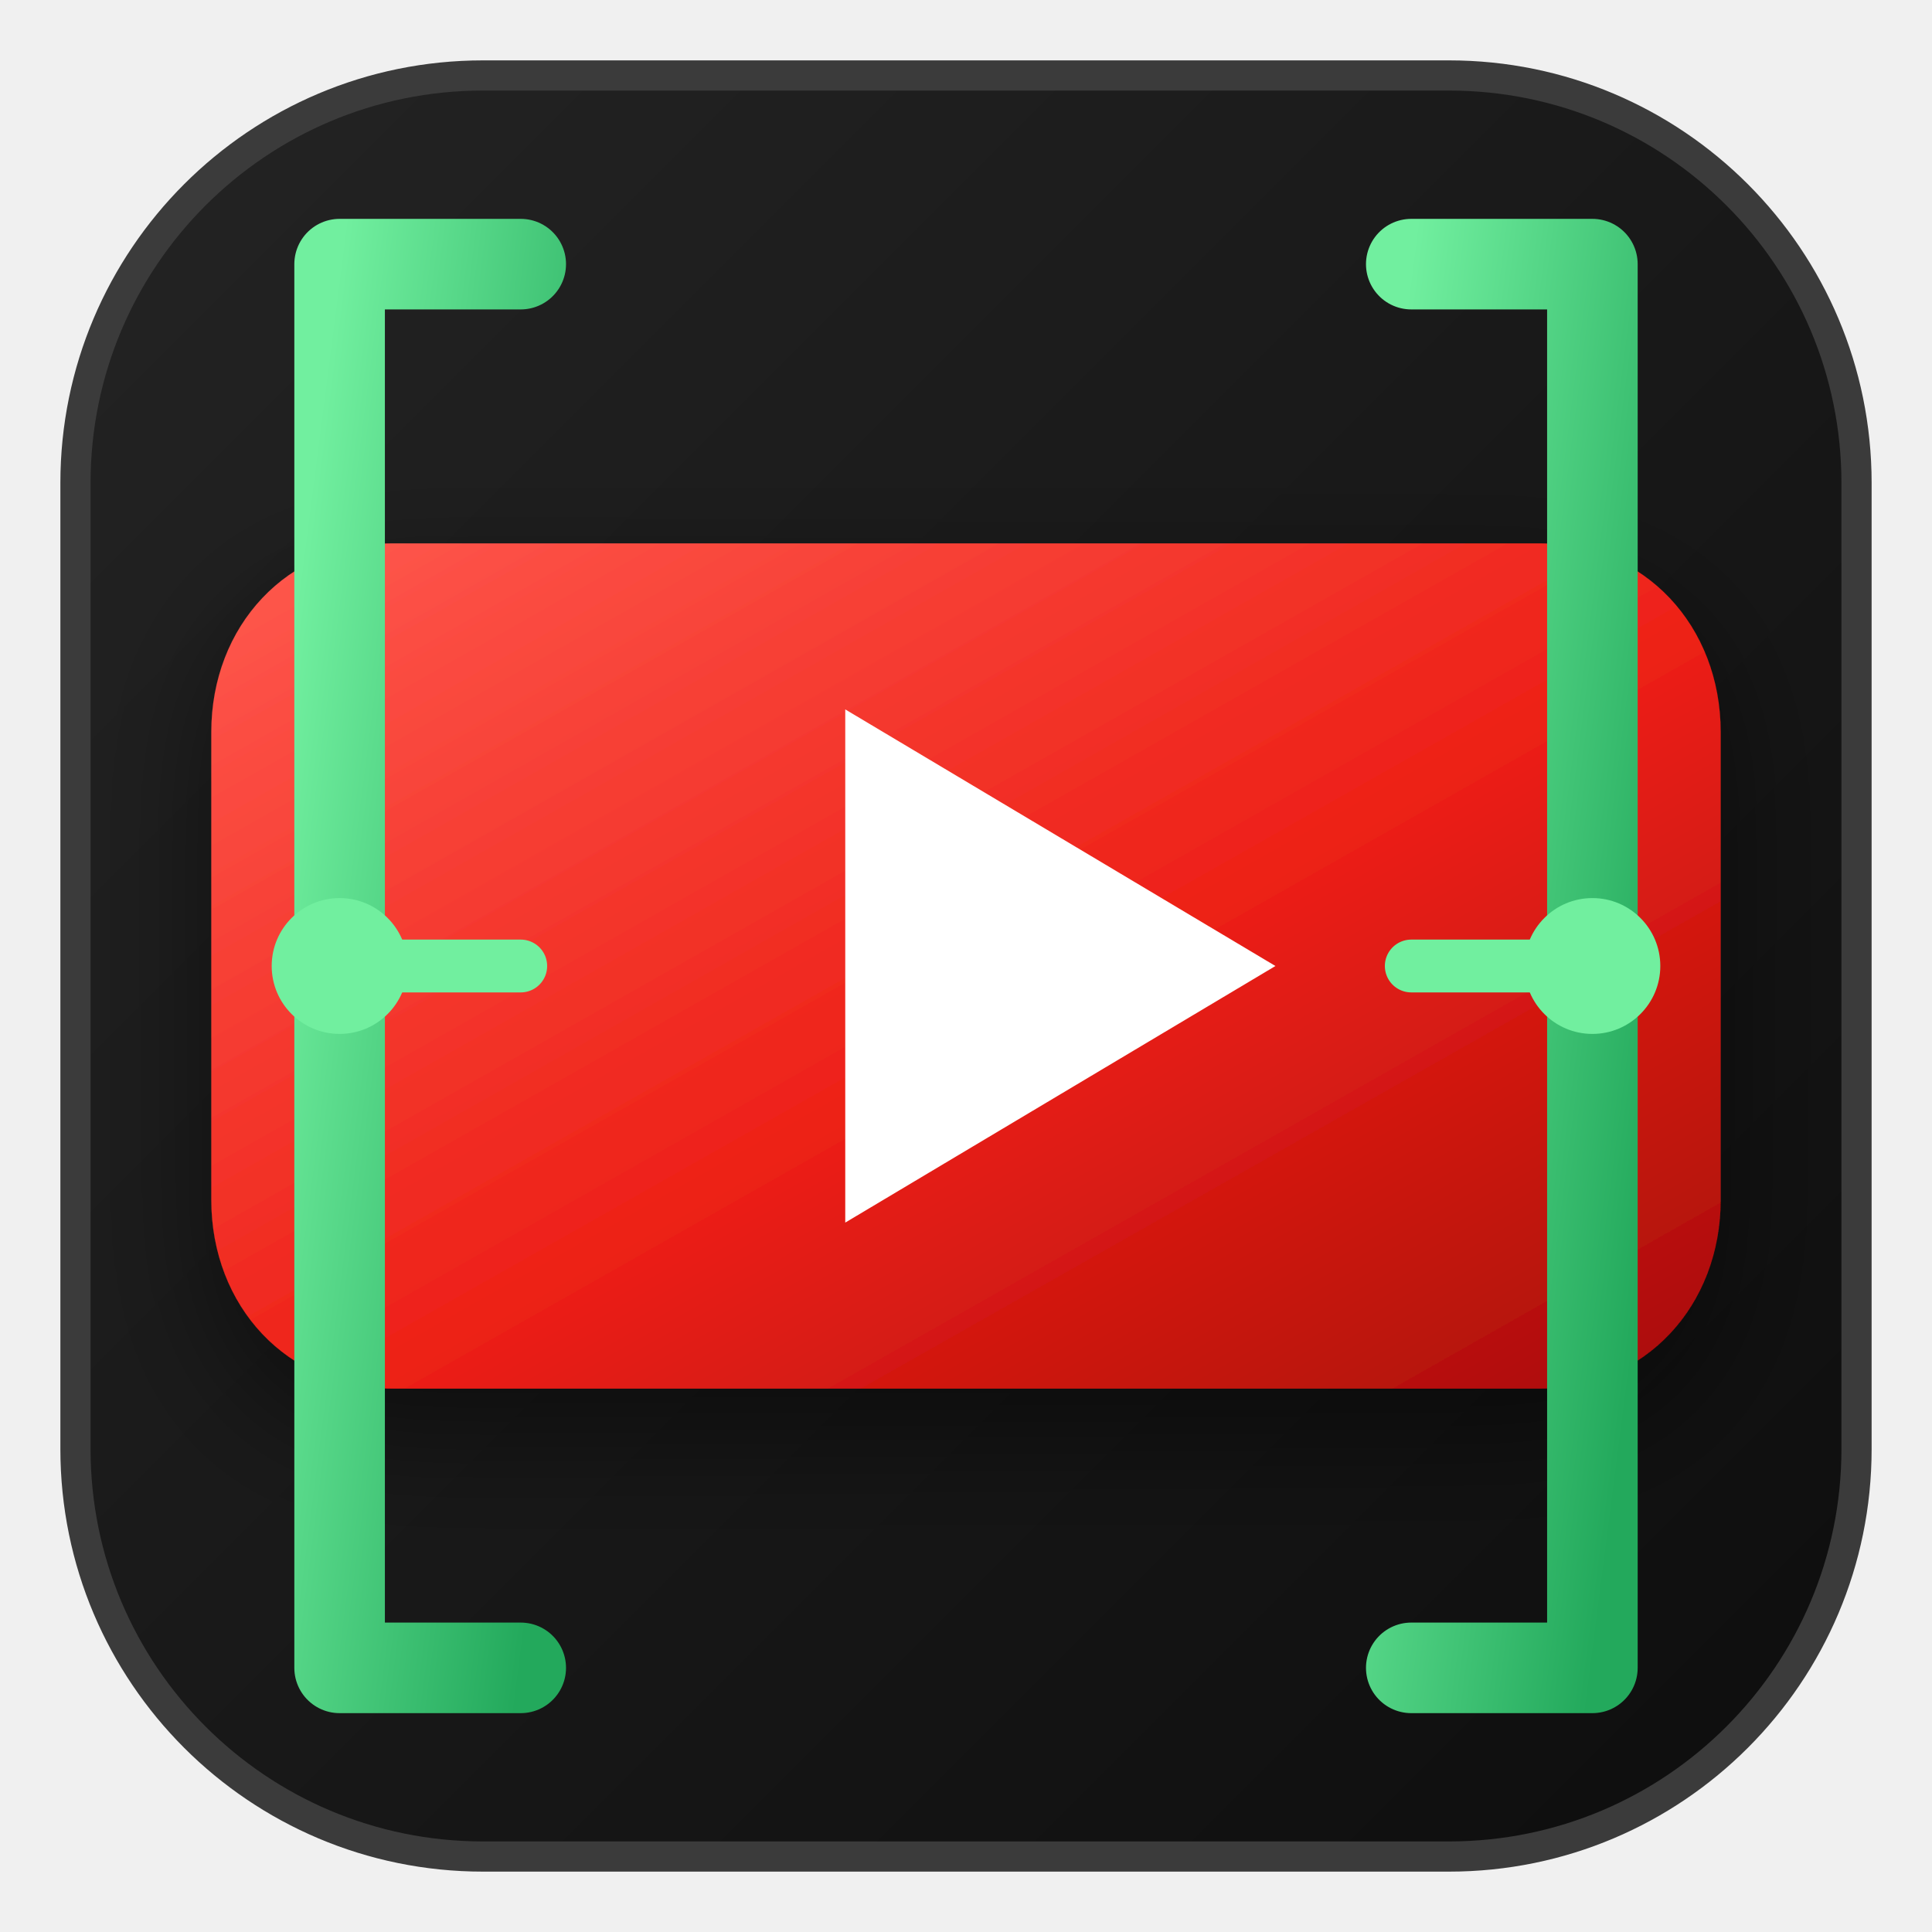
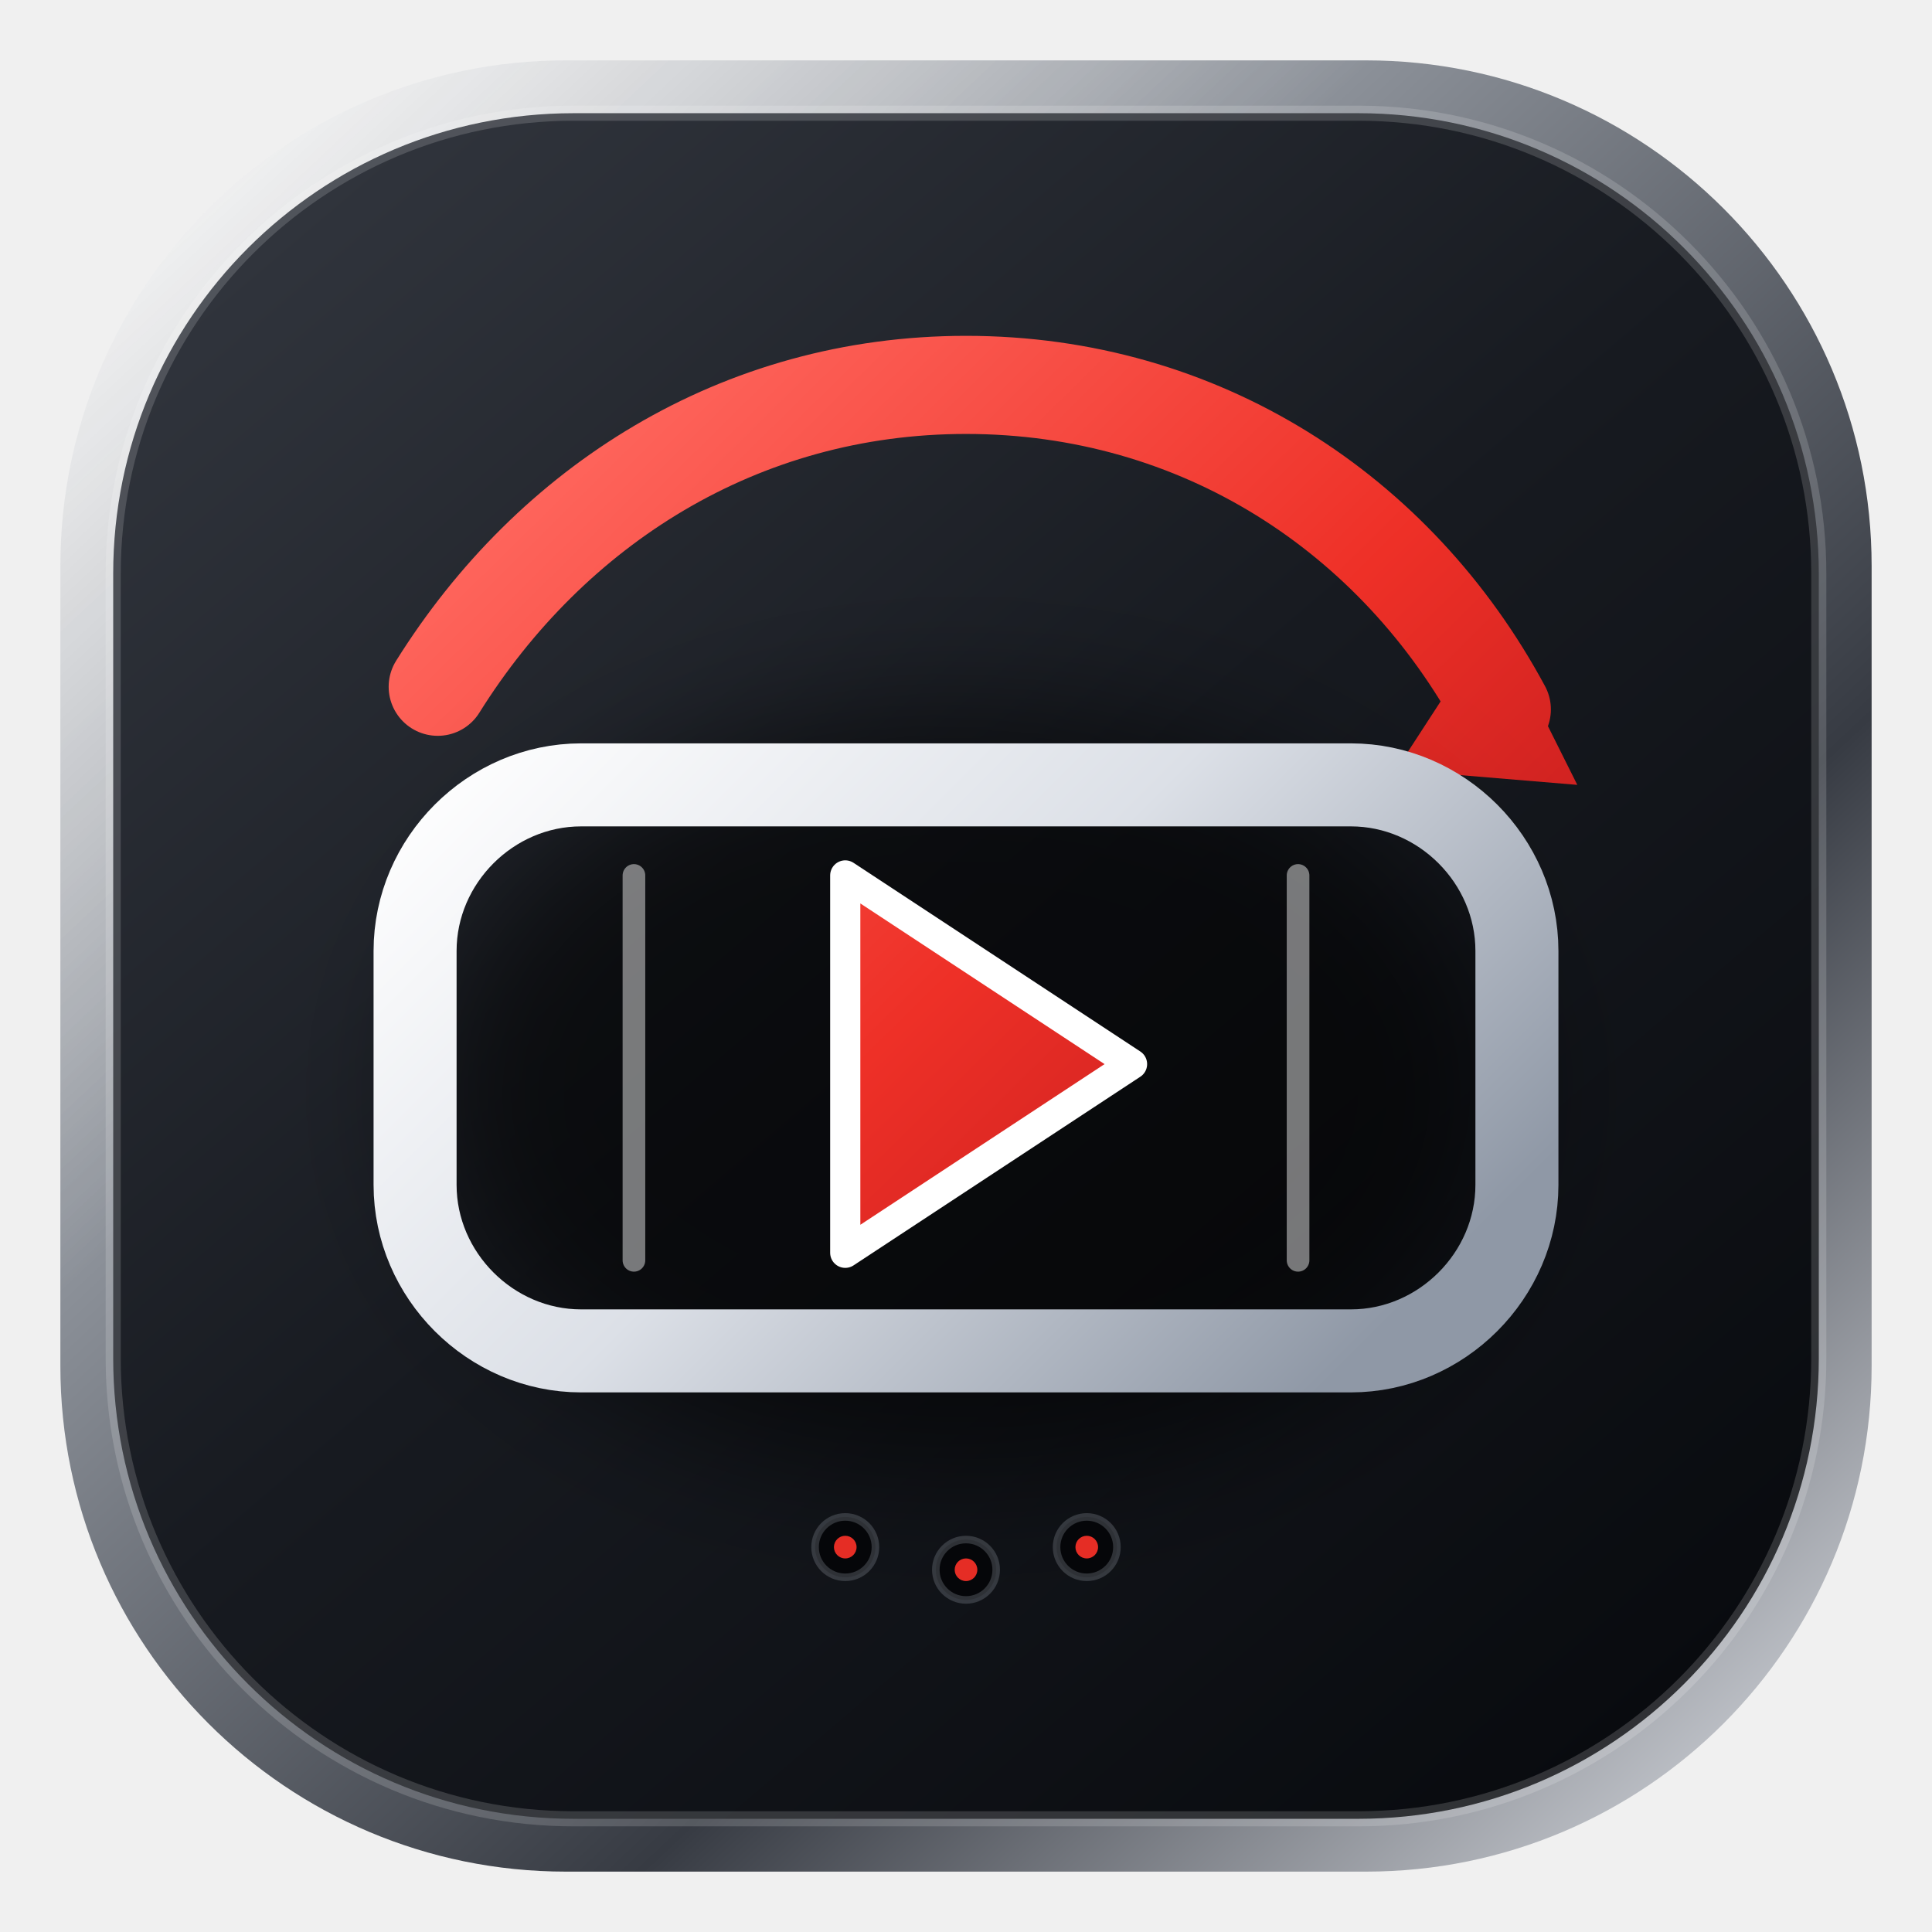
<svg xmlns="http://www.w3.org/2000/svg" viewBox="0 0 256 256" role="img" aria-labelledby="title desc">
  <defs>
-     <linearGradient id="tile" x1="0" y1="0" x2="1" y2="1">
-       <stop offset="0" stop-color="#242424" />
-       <stop offset="1" stop-color="#0d0d0d" />
+     <linearGradient id="rim" x1="20" y1="12" x2="238" y2="244" gradientUnits="userSpaceOnUse">
+       <stop stop-color="#fff" stop-opacity=".6" />
+       <stop offset=".34" stop-color="#8b9098" />
+       <stop offset=".68" stop-color="#373b43" />
+       <stop offset="1" stop-color="#d5d8de" />
    </linearGradient>
-     <linearGradient id="red" x1="0" y1="0" x2="1" y2="1">
-       <stop offset="0" stop-color="#ff5a4f" />
-       <stop offset="0.55" stop-color="#ed2017" />
-       <stop offset="1" stop-color="#a70d08" />
+     <linearGradient id="face" x1="40" y1="28" x2="214" y2="232" gradientUnits="userSpaceOnUse">
+       <stop stop-color="#30343c" />
+       <stop offset=".48" stop-color="#171a20" />
+       <stop offset="1" stop-color="#090b0f" />
    </linearGradient>
-     <linearGradient id="green" x1="0" y1="0" x2="1" y2="1">
-       <stop offset="0" stop-color="#71ef9f" />
-       <stop offset="1" stop-color="#23a95c" />
+     <linearGradient id="red" x1="66" y1="64" x2="196" y2="196" gradientUnits="userSpaceOnUse">
+       <stop stop-color="#ff675e" />
+       <stop offset=".48" stop-color="#ee3027" />
+       <stop offset="1" stop-color="#a80f18" />
    </linearGradient>
-     <filter id="shadow" x="-20%" y="-20%" width="140%" height="140%">
-       <feDropShadow dx="0" dy="6" stdDeviation="8" flood-color="#000" flood-opacity="0.45" />
+     <linearGradient id="silver" x1="79" y1="78" x2="180" y2="179" gradientUnits="userSpaceOnUse">
+       <stop stop-color="#fff" />
+       <stop offset=".5" stop-color="#dce0e7" />
+       <stop offset="1" stop-color="#8f98a6" />
+     </linearGradient>
+     <filter id="shadow" x="30" y="34" width="196" height="196" color-interpolation-filters="sRGB" filterUnits="userSpaceOnUse">
+       <feGaussianBlur stdDeviation="9" />
    </filter>
  </defs>
-   <rect x="10" y="10" width="236" height="236" rx="54" fill="url(#tile)" stroke="#3b3b3b" stroke-width="4" />
-   <g filter="url(#shadow)">
-     <path d="M52 72h152c14 0 24 11 24 25v62c0 14-10 25-24 25H52c-14 0-24-11-24-25V97c0-14 10-25 24-25Z" fill="url(#red)" />
-     <path d="M112 94 169 128l-57 34Z" fill="#fff" />
+   <path d="M75 8h106c37 0 67 30 67 67v106c0 37-30 67-67 67H75c-37 0-67-30-67-67V75C8 38 38 8 75 8Z" fill="url(#rim)" />
+   <path d="M76 15h104c33.7 0 61 27.3 61 61v104c0 33.7-27.3 61-61 61H76c-33.7 0-61-27.3-61-61V76c0-33.7 27.3-61 61-61Z" fill="url(#face)" stroke="#fff" stroke-opacity=".16" stroke-width="2" />
+   <path d="M58 91c15-24 40-40 70-40 31 0 57 17 71 43" fill="none" stroke="url(#red)" stroke-linecap="round" stroke-width="13" />
+   <path d="M198 82l11 22-24-2" fill="url(#red)" />
+   <ellipse cx="128" cy="145" rx="72" ry="50" fill="#000" opacity=".58" filter="url(#shadow)" />
+   <path d="M77 104h102c12 0 22 10 22 22v31c0 12-10 22-22 22H77c-12 0-22-10-22-22v-31c0-12 10-22 22-22Z" fill="none" stroke="url(#silver)" stroke-width="11" />
+   <path d="m112 116 38 25-38 25v-50Z" fill="url(#red)" stroke="#fff" stroke-linejoin="round" stroke-width="4" />
+   <path d="M84 116v51M172 116v51" stroke="#fff" stroke-linecap="round" stroke-opacity=".45" stroke-width="3" />
+   <g fill="#050609" stroke="#7b818b" stroke-opacity=".35" stroke-width="1">
+     <circle cx="112" cy="205" r="4" />
+     <circle cx="128" cy="208" r="4" />
+     <circle cx="144" cy="205" r="4" />
  </g>
-   <path d="M69 35H45v186h24" fill="none" stroke="url(#green)" stroke-width="12" stroke-linecap="round" stroke-linejoin="round" />
-   <path d="M187 35h24v186h-24" fill="none" stroke="url(#green)" stroke-width="12" stroke-linecap="round" stroke-linejoin="round" />
-   <circle cx="45" cy="128" r="9" fill="#71ef9f" />
-   <circle cx="211" cy="128" r="9" fill="#71ef9f" />
-   <path d="M69 128h-24M211 128h-24" stroke="#71ef9f" stroke-width="7" stroke-linecap="round" />
+   <g fill="#e52d25">
+     <circle cx="112" cy="205" r="1.5" />
+     <circle cx="128" cy="208" r="1.5" />
+     <circle cx="144" cy="205" r="1.5" />
+   </g>
</svg>
